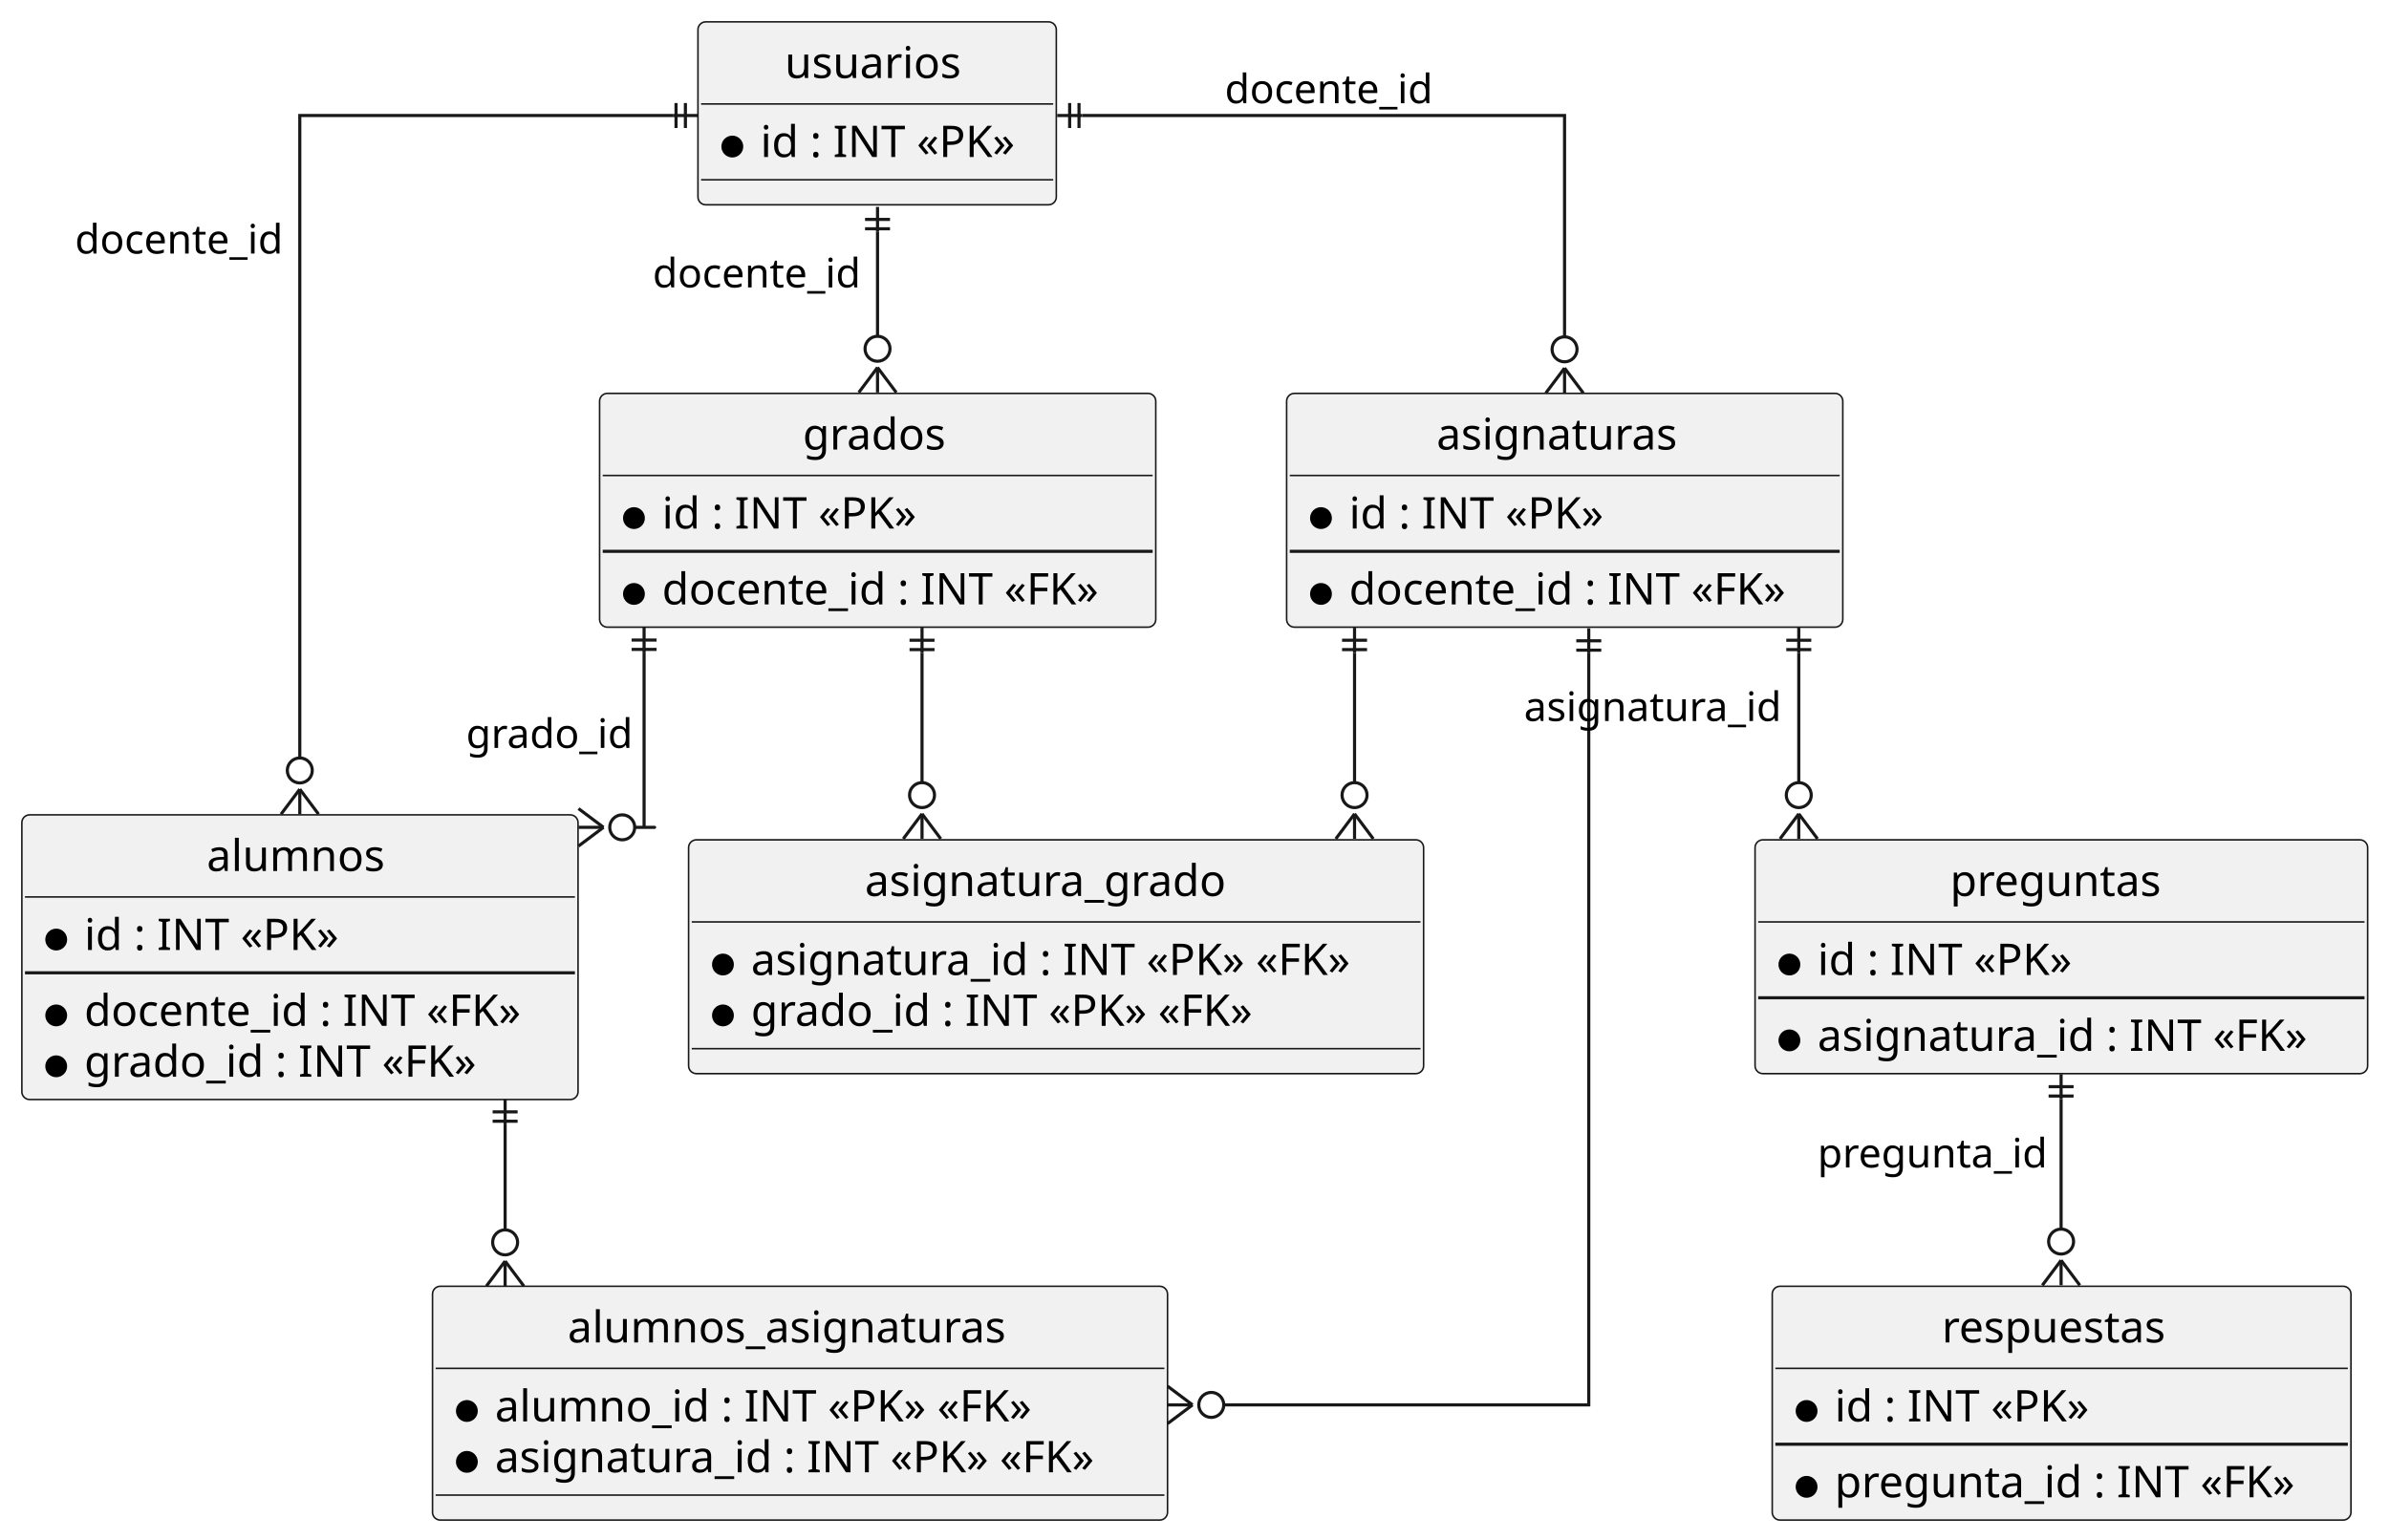
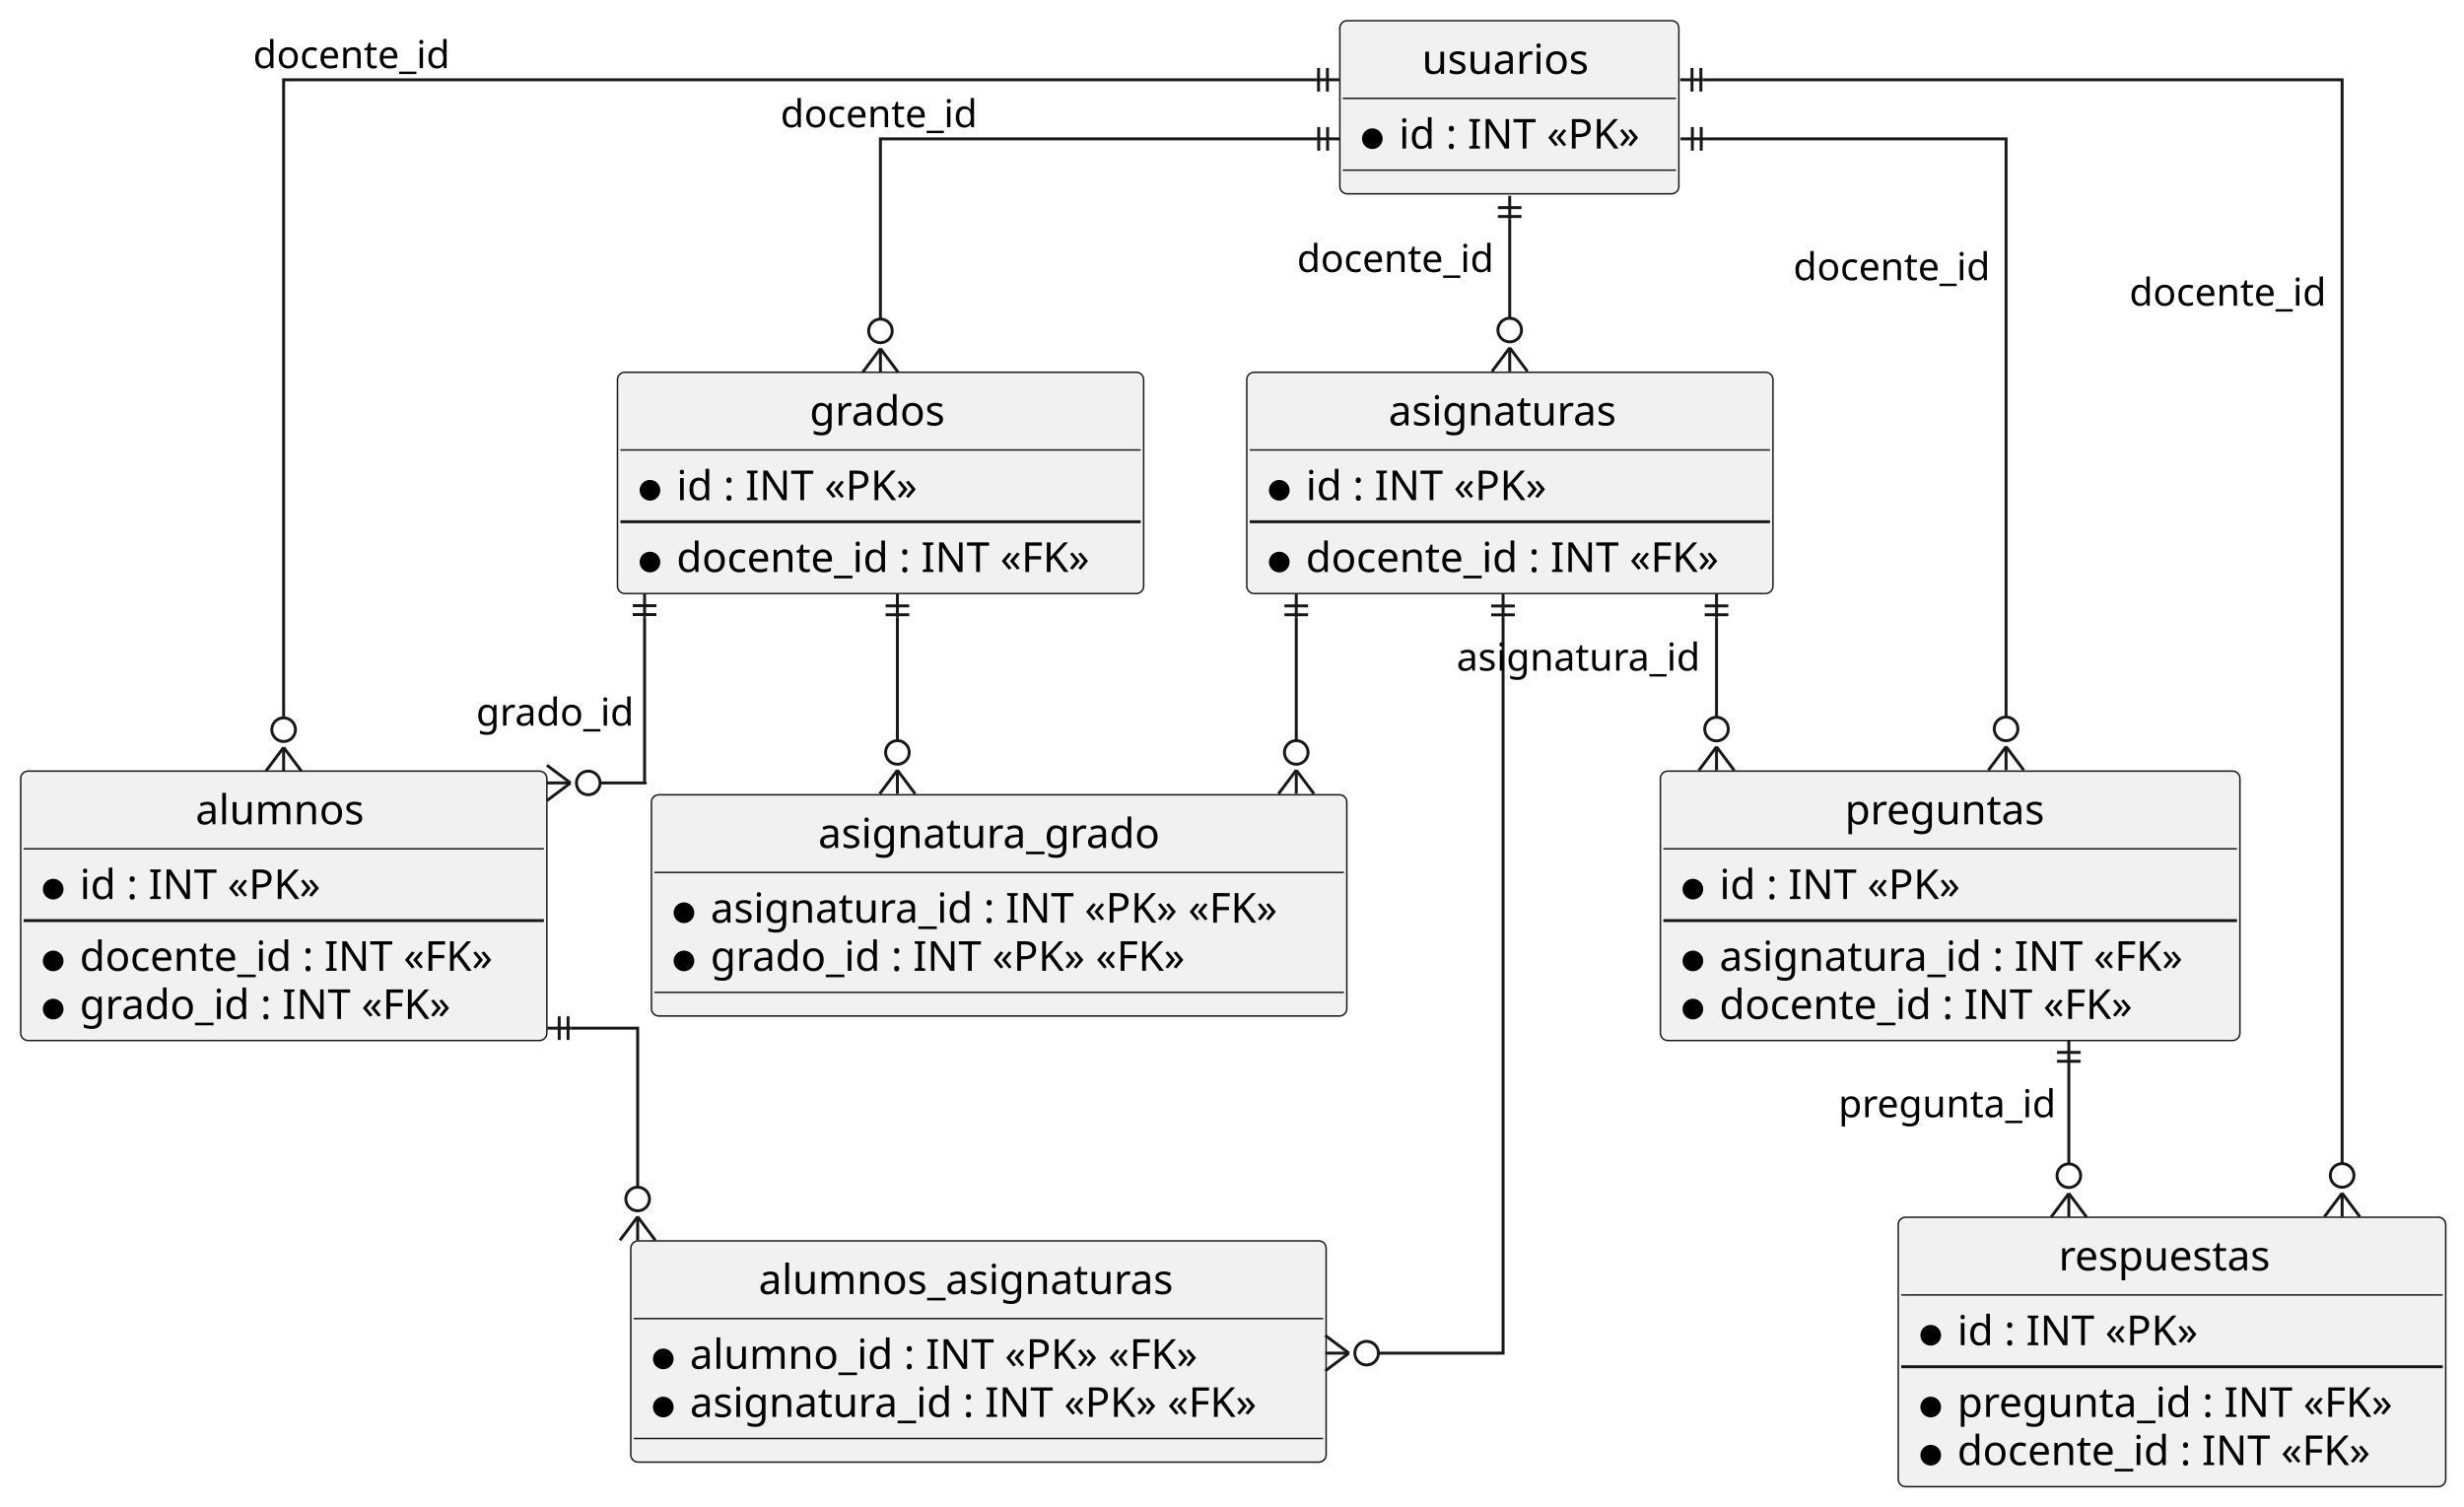
- <svg xmlns="http://www.w3.org/2000/svg" contentStyleType="text/css" data-diagram-type="CLASS" height="493px" preserveAspectRatio="none" style="width:765px;height:493px;background:#FFFFFF;" version="1.1" viewBox="0 0 765 493" width="765px" zoomAndPan="magnify">
+ <svg xmlns="http://www.w3.org/2000/svg" contentStyleType="text/css" data-diagram-type="CLASS" height="510px" preserveAspectRatio="none" style="width:834px;height:510px;background:#FFFFFF;" version="1.1" viewBox="0 0 834 510" width="834px" zoomAndPan="magnify">
  <defs />
  <g>
    <g class="entity" data-qualified-name="usuarios" data-source-line="5" id="ent0002">
-       <rect fill="#F1F1F1" height="58.594" rx="2.5" ry="2.5" style="stroke:#181818;stroke-width:0.5;" width="114.751" x="223.5" y="7" />
-       <text fill="#000000" font-family="sans-serif" font-size="14" lengthAdjust="spacing" textLength="59.124" x="251.314" y="24.995">usuarios</text>
-       <line style="stroke:#181818;stroke-width:0.5;" x1="224.5" x2="337.251" y1="33.297" y2="33.297" />
-       <g data-visibility-modifier="IE_MANDATORY">
-         <ellipse cx="234.5" cy="46.945" fill="#000000" rx="3" ry="3" style="stroke:#000000;stroke-width:1;" />
-       </g>
-       <text fill="#000000" font-family="sans-serif" font-size="14" lengthAdjust="spacing" textLength="88.751" x="243.5" y="50.292">id : INT «PK»</text>
-       <line style="stroke:#181818;stroke-width:0.5;" x1="224.5" x2="337.251" y1="57.594" y2="57.594" />
+       <rect fill="#F1F1F1" height="58.594" rx="2.5" ry="2.5" style="stroke:#181818;stroke-width:0.5;" width="114.751" x="453.5" y="7" />
+       <text fill="#000000" font-family="sans-serif" font-size="14" lengthAdjust="spacing" textLength="59.124" x="481.313" y="24.995">usuarios</text>
+       <line style="stroke:#181818;stroke-width:0.5;" x1="454.5" x2="567.251" y1="33.297" y2="33.297" />
+       <g data-visibility-modifier="IE_MANDATORY">
+         <ellipse cx="464.5" cy="46.945" fill="#000000" rx="3" ry="3" style="stroke:#000000;stroke-width:1;" />
+       </g>
+       <text fill="#000000" font-family="sans-serif" font-size="14" lengthAdjust="spacing" textLength="88.751" x="473.5" y="50.292">id : INT «PK»</text>
+       <line style="stroke:#181818;stroke-width:0.5;" x1="454.5" x2="567.251" y1="57.594" y2="57.594" />
    </g>
    <g class="entity" data-qualified-name="grados" data-source-line="9" id="ent0003">
-       <rect fill="#F1F1F1" height="74.891" rx="2.5" ry="2.5" style="stroke:#181818;stroke-width:0.5;" width="178.1" x="192" y="126" />
-       <text fill="#000000" font-family="sans-serif" font-size="14" lengthAdjust="spacing" textLength="47.968" x="257.066" y="143.995">grados</text>
-       <line style="stroke:#181818;stroke-width:0.5;" x1="193" x2="369.1" y1="152.297" y2="152.297" />
-       <g data-visibility-modifier="IE_MANDATORY">
-         <ellipse cx="203" cy="165.945" fill="#000000" rx="3" ry="3" style="stroke:#000000;stroke-width:1;" />
-       </g>
-       <text fill="#000000" font-family="sans-serif" font-size="14" lengthAdjust="spacing" textLength="88.751" x="212" y="169.292">id : INT «PK»</text>
-       <line style="stroke:#181818;stroke-width:1;" x1="193" x2="369.1" y1="176.594" y2="176.594" />
-       <g data-visibility-modifier="IE_MANDATORY">
-         <ellipse cx="203" cy="190.242" fill="#000000" rx="3" ry="3" style="stroke:#000000;stroke-width:1;" />
-       </g>
-       <text fill="#000000" font-family="sans-serif" font-size="14" lengthAdjust="spacing" textLength="152.1" x="212" y="193.589">docente_id : INT «FK»</text>
+       <rect fill="#F1F1F1" height="74.891" rx="2.5" ry="2.5" style="stroke:#181818;stroke-width:0.5;" width="178.1" x="209" y="126" />
+       <text fill="#000000" font-family="sans-serif" font-size="14" lengthAdjust="spacing" textLength="47.968" x="274.066" y="143.995">grados</text>
+       <line style="stroke:#181818;stroke-width:0.5;" x1="210" x2="386.1" y1="152.297" y2="152.297" />
+       <g data-visibility-modifier="IE_MANDATORY">
+         <ellipse cx="220" cy="165.945" fill="#000000" rx="3" ry="3" style="stroke:#000000;stroke-width:1;" />
+       </g>
+       <text fill="#000000" font-family="sans-serif" font-size="14" lengthAdjust="spacing" textLength="88.751" x="229" y="169.292">id : INT «PK»</text>
+       <line style="stroke:#181818;stroke-width:1;" x1="210" x2="386.1" y1="176.594" y2="176.594" />
+       <g data-visibility-modifier="IE_MANDATORY">
+         <ellipse cx="220" cy="190.242" fill="#000000" rx="3" ry="3" style="stroke:#000000;stroke-width:1;" />
+       </g>
+       <text fill="#000000" font-family="sans-serif" font-size="14" lengthAdjust="spacing" textLength="152.1" x="229" y="193.589">docente_id : INT «FK»</text>
    </g>
    <g class="entity" data-qualified-name="alumnos" data-source-line="15" id="ent0004">
      <rect fill="#F1F1F1" height="91.188" rx="2.5" ry="2.5" style="stroke:#181818;stroke-width:0.5;" width="178.1" x="7" y="261" />
      <text fill="#000000" font-family="sans-serif" font-size="14" lengthAdjust="spacing" textLength="59.712" x="66.194" y="278.995">alumnos</text>
      <line style="stroke:#181818;stroke-width:0.5;" x1="8" x2="184.1" y1="287.297" y2="287.297" />
      <g data-visibility-modifier="IE_MANDATORY">
        <ellipse cx="18" cy="300.945" fill="#000000" rx="3" ry="3" style="stroke:#000000;stroke-width:1;" />
      </g>
      <text fill="#000000" font-family="sans-serif" font-size="14" lengthAdjust="spacing" textLength="88.751" x="27" y="304.292">id : INT «PK»</text>
      <line style="stroke:#181818;stroke-width:1;" x1="8" x2="184.1" y1="311.594" y2="311.594" />
      <g data-visibility-modifier="IE_MANDATORY">
        <ellipse cx="18" cy="325.242" fill="#000000" rx="3" ry="3" style="stroke:#000000;stroke-width:1;" />
      </g>
      <text fill="#000000" font-family="sans-serif" font-size="14" lengthAdjust="spacing" textLength="152.1" x="27" y="328.589">docente_id : INT «FK»</text>
      <g data-visibility-modifier="IE_MANDATORY">
        <ellipse cx="18" cy="341.539" fill="#000000" rx="3" ry="3" style="stroke:#000000;stroke-width:1;" />
      </g>
      <text fill="#000000" font-family="sans-serif" font-size="14" lengthAdjust="spacing" textLength="136.035" x="27" y="344.886">grado_id : INT «FK»</text>
    </g>
    <g class="entity" data-qualified-name="asignaturas" data-source-line="22" id="ent0005">
-       <rect fill="#F1F1F1" height="74.891" rx="2.5" ry="2.5" style="stroke:#181818;stroke-width:0.5;" width="178.1" x="412" y="126" />
-       <text fill="#000000" font-family="sans-serif" font-size="14" lengthAdjust="spacing" textLength="82.093" x="460.003" y="143.995">asignaturas</text>
-       <line style="stroke:#181818;stroke-width:0.5;" x1="413" x2="589.1" y1="152.297" y2="152.297" />
-       <g data-visibility-modifier="IE_MANDATORY">
-         <ellipse cx="423" cy="165.945" fill="#000000" rx="3" ry="3" style="stroke:#000000;stroke-width:1;" />
-       </g>
-       <text fill="#000000" font-family="sans-serif" font-size="14" lengthAdjust="spacing" textLength="88.751" x="432" y="169.292">id : INT «PK»</text>
-       <line style="stroke:#181818;stroke-width:1;" x1="413" x2="589.1" y1="176.594" y2="176.594" />
-       <g data-visibility-modifier="IE_MANDATORY">
-         <ellipse cx="423" cy="190.242" fill="#000000" rx="3" ry="3" style="stroke:#000000;stroke-width:1;" />
-       </g>
-       <text fill="#000000" font-family="sans-serif" font-size="14" lengthAdjust="spacing" textLength="152.1" x="432" y="193.589">docente_id : INT «FK»</text>
+       <rect fill="#F1F1F1" height="74.891" rx="2.5" ry="2.5" style="stroke:#181818;stroke-width:0.5;" width="178.1" x="422" y="126" />
+       <text fill="#000000" font-family="sans-serif" font-size="14" lengthAdjust="spacing" textLength="82.093" x="470.003" y="143.995">asignaturas</text>
+       <line style="stroke:#181818;stroke-width:0.5;" x1="423" x2="599.1" y1="152.297" y2="152.297" />
+       <g data-visibility-modifier="IE_MANDATORY">
+         <ellipse cx="433" cy="165.945" fill="#000000" rx="3" ry="3" style="stroke:#000000;stroke-width:1;" />
+       </g>
+       <text fill="#000000" font-family="sans-serif" font-size="14" lengthAdjust="spacing" textLength="88.751" x="442" y="169.292">id : INT «PK»</text>
+       <line style="stroke:#181818;stroke-width:1;" x1="423" x2="599.1" y1="176.594" y2="176.594" />
+       <g data-visibility-modifier="IE_MANDATORY">
+         <ellipse cx="433" cy="190.242" fill="#000000" rx="3" ry="3" style="stroke:#000000;stroke-width:1;" />
+       </g>
+       <text fill="#000000" font-family="sans-serif" font-size="14" lengthAdjust="spacing" textLength="152.1" x="442" y="193.589">docente_id : INT «FK»</text>
    </g>
    <g class="entity" data-qualified-name="alumnos_asignaturas" data-source-line="29" id="ent0006">
-       <rect fill="#F1F1F1" height="74.891" rx="2.5" ry="2.5" style="stroke:#181818;stroke-width:0.5;" width="235.364" x="138.5" y="412" />
-       <text fill="#000000" font-family="sans-serif" font-size="14" lengthAdjust="spacing" textLength="148.805" x="181.78" y="429.995">alumnos_asignaturas</text>
-       <line style="stroke:#181818;stroke-width:0.5;" x1="139.5" x2="372.864" y1="438.297" y2="438.297" />
-       <g data-visibility-modifier="IE_MANDATORY">
-         <ellipse cx="149.5" cy="451.945" fill="#000000" rx="3" ry="3" style="stroke:#000000;stroke-width:1;" />
-       </g>
-       <text fill="#000000" font-family="sans-serif" font-size="14" lengthAdjust="spacing" textLength="186.983" x="158.5" y="455.292">alumno_id : INT «PK» «FK»</text>
-       <g data-visibility-modifier="IE_MANDATORY">
-         <ellipse cx="149.5" cy="468.242" fill="#000000" rx="3" ry="3" style="stroke:#000000;stroke-width:1;" />
-       </g>
-       <text fill="#000000" font-family="sans-serif" font-size="14" lengthAdjust="spacing" textLength="209.364" x="158.5" y="471.589">asignatura_id : INT «PK» «FK»</text>
-       <line style="stroke:#181818;stroke-width:0.5;" x1="139.5" x2="372.864" y1="478.891" y2="478.891" />
+       <rect fill="#F1F1F1" height="74.891" rx="2.5" ry="2.5" style="stroke:#181818;stroke-width:0.5;" width="235.364" x="213.5" y="420" />
+       <text fill="#000000" font-family="sans-serif" font-size="14" lengthAdjust="spacing" textLength="148.805" x="256.78" y="437.995">alumnos_asignaturas</text>
+       <line style="stroke:#181818;stroke-width:0.5;" x1="214.5" x2="447.864" y1="446.297" y2="446.297" />
+       <g data-visibility-modifier="IE_MANDATORY">
+         <ellipse cx="224.5" cy="459.945" fill="#000000" rx="3" ry="3" style="stroke:#000000;stroke-width:1;" />
+       </g>
+       <text fill="#000000" font-family="sans-serif" font-size="14" lengthAdjust="spacing" textLength="186.983" x="233.5" y="463.292">alumno_id : INT «PK» «FK»</text>
+       <g data-visibility-modifier="IE_MANDATORY">
+         <ellipse cx="224.5" cy="476.242" fill="#000000" rx="3" ry="3" style="stroke:#000000;stroke-width:1;" />
+       </g>
+       <text fill="#000000" font-family="sans-serif" font-size="14" lengthAdjust="spacing" textLength="209.364" x="233.5" y="479.589">asignatura_id : INT «PK» «FK»</text>
+       <line style="stroke:#181818;stroke-width:0.5;" x1="214.5" x2="447.864" y1="486.891" y2="486.891" />
    </g>
    <g class="entity" data-qualified-name="asignatura_grado" data-source-line="35" id="ent0007">
      <rect fill="#F1F1F1" height="74.891" rx="2.5" ry="2.5" style="stroke:#181818;stroke-width:0.5;" width="235.364" x="220.5" y="269" />
      <text fill="#000000" font-family="sans-serif" font-size="14" lengthAdjust="spacing" textLength="122.473" x="276.946" y="286.995">asignatura_grado</text>
      <line style="stroke:#181818;stroke-width:0.5;" x1="221.5" x2="454.864" y1="295.297" y2="295.297" />
      <g data-visibility-modifier="IE_MANDATORY">
        <ellipse cx="231.5" cy="308.945" fill="#000000" rx="3" ry="3" style="stroke:#000000;stroke-width:1;" />
      </g>
      <text fill="#000000" font-family="sans-serif" font-size="14" lengthAdjust="spacing" textLength="209.364" x="240.5" y="312.292">asignatura_id : INT «PK» «FK»</text>
      <g data-visibility-modifier="IE_MANDATORY">
        <ellipse cx="231.5" cy="325.242" fill="#000000" rx="3" ry="3" style="stroke:#000000;stroke-width:1;" />
      </g>
      <text fill="#000000" font-family="sans-serif" font-size="14" lengthAdjust="spacing" textLength="175.239" x="240.5" y="328.589">grado_id : INT «PK» «FK»</text>
      <line style="stroke:#181818;stroke-width:0.5;" x1="221.5" x2="454.864" y1="335.891" y2="335.891" />
    </g>
    <g class="entity" data-qualified-name="preguntas" data-source-line="40" id="ent0008">
-       <rect fill="#F1F1F1" height="74.891" rx="2.5" ry="2.5" style="stroke:#181818;stroke-width:0.5;" width="196.16" x="562" y="269" />
-       <text fill="#000000" font-family="sans-serif" font-size="14" lengthAdjust="spacing" textLength="71.251" x="624.455" y="286.995">preguntas</text>
-       <line style="stroke:#181818;stroke-width:0.5;" x1="563" x2="757.16" y1="295.297" y2="295.297" />
-       <g data-visibility-modifier="IE_MANDATORY">
-         <ellipse cx="573" cy="308.945" fill="#000000" rx="3" ry="3" style="stroke:#000000;stroke-width:1;" />
-       </g>
-       <text fill="#000000" font-family="sans-serif" font-size="14" lengthAdjust="spacing" textLength="88.751" x="582" y="312.292">id : INT «PK»</text>
-       <line style="stroke:#181818;stroke-width:1;" x1="563" x2="757.16" y1="319.594" y2="319.594" />
-       <g data-visibility-modifier="IE_MANDATORY">
-         <ellipse cx="573" cy="333.242" fill="#000000" rx="3" ry="3" style="stroke:#000000;stroke-width:1;" />
-       </g>
-       <text fill="#000000" font-family="sans-serif" font-size="14" lengthAdjust="spacing" textLength="170.16" x="582" y="336.589">asignatura_id : INT «FK»</text>
-     </g>
-     <g class="entity" data-qualified-name="respuestas" data-source-line="46" id="ent0009">
-       <rect fill="#F1F1F1" height="74.891" rx="2.5" ry="2.5" style="stroke:#181818;stroke-width:0.5;" width="185.318" x="567.5" y="412" />
-       <text fill="#000000" font-family="sans-serif" font-size="14" lengthAdjust="spacing" textLength="76.692" x="621.813" y="429.995">respuestas</text>
-       <line style="stroke:#181818;stroke-width:0.5;" x1="568.5" x2="751.818" y1="438.297" y2="438.297" />
-       <g data-visibility-modifier="IE_MANDATORY">
-         <ellipse cx="578.5" cy="451.945" fill="#000000" rx="3" ry="3" style="stroke:#000000;stroke-width:1;" />
-       </g>
-       <text fill="#000000" font-family="sans-serif" font-size="14" lengthAdjust="spacing" textLength="88.751" x="587.5" y="455.292">id : INT «PK»</text>
-       <line style="stroke:#181818;stroke-width:1;" x1="568.5" x2="751.818" y1="462.594" y2="462.594" />
-       <g data-visibility-modifier="IE_MANDATORY">
-         <ellipse cx="578.5" cy="476.242" fill="#000000" rx="3" ry="3" style="stroke:#000000;stroke-width:1;" />
-       </g>
-       <text fill="#000000" font-family="sans-serif" font-size="14" lengthAdjust="spacing" textLength="159.318" x="587.5" y="479.589">pregunta_id : INT «FK»</text>
-     </g>
-     <g class="link" data-entity-1="ent0002" data-entity-2="ent0003" data-link-type="crowfoot" data-source-line="53" id="lnk10">
-       <path codeLine="53" d="M281,74.28 C281,92.02 281,88.71 281,107.71" fill="none" id="usuarios-grados" style="stroke:#181818;stroke-width:1;" />
-       <line style="stroke:#181818;stroke-width:1;" x1="277" x2="285" y1="70.28" y2="70.28" />
-       <line style="stroke:#181818;stroke-width:1;" x1="277" x2="285" y1="73.28" y2="73.28" />
-       <line style="stroke:#181818;stroke-width:1;" x1="281" x2="281" y1="74.28" y2="66.28" />
-       <line style="stroke:#181818;stroke-width:1;" x1="281" x2="287" y1="117.71" y2="125.71" />
-       <line style="stroke:#181818;stroke-width:1;" x1="281" x2="275" y1="117.71" y2="125.71" />
-       <line style="stroke:#181818;stroke-width:1;" x1="281" x2="281" y1="117.71" y2="125.71" />
-       <ellipse cx="281" cy="111.71" fill="none" rx="4" ry="4" style="stroke:#181818;stroke-width:1;" />
-       <text fill="#000000" font-family="sans-serif" font-size="13" lengthAdjust="spacing" textLength="71.049" x="209" y="92.057">docente_id</text>
-     </g>
-     <g class="link" data-entity-1="ent0002" data-entity-2="ent0004" data-link-type="crowfoot" data-source-line="54" id="lnk11">
-       <path codeLine="54" d="M215.48,37 C161.17,37 96,37 96,37 C96,37 96,165.89 96,242.78" fill="none" id="usuarios-alumnos" style="stroke:#181818;stroke-width:1;" />
-       <line style="stroke:#181818;stroke-width:1;" x1="219.48" x2="219.48" y1="33" y2="41" />
-       <line style="stroke:#181818;stroke-width:1;" x1="216.48" x2="216.48" y1="33" y2="41" />
-       <line style="stroke:#181818;stroke-width:1;" x1="215.48" x2="223.48" y1="37" y2="37" />
-       <line style="stroke:#181818;stroke-width:1;" x1="96" x2="102" y1="252.78" y2="260.78" />
-       <line style="stroke:#181818;stroke-width:1;" x1="96" x2="90" y1="252.78" y2="260.78" />
-       <line style="stroke:#181818;stroke-width:1;" x1="96" x2="96" y1="252.78" y2="260.78" />
-       <ellipse cx="96" cy="246.78" fill="none" rx="4" ry="4" style="stroke:#181818;stroke-width:1;" />
-       <text fill="#000000" font-family="sans-serif" font-size="13" lengthAdjust="spacing" textLength="71.049" x="24" y="81.217">docente_id</text>
-     </g>
-     <g class="link" data-entity-1="ent0003" data-entity-2="ent0004" data-link-type="crowfoot" data-source-line="55" id="lnk12">
-       <path codeLine="55" d="M206.25,209.01 C206.25,237.92 206.25,265 206.25,265 C206.25,265 215.65,265 203.25,265" fill="none" id="grados-alumnos" style="stroke:#181818;stroke-width:1;" />
-       <line style="stroke:#181818;stroke-width:1;" x1="202.25" x2="210.25" y1="205.01" y2="205.01" />
-       <line style="stroke:#181818;stroke-width:1;" x1="202.25" x2="210.25" y1="208.01" y2="208.01" />
-       <line style="stroke:#181818;stroke-width:1;" x1="206.25" x2="206.25" y1="209.01" y2="201.01" />
-       <line style="stroke:#181818;stroke-width:1;" x1="193.25" x2="185.25" y1="265" y2="271" />
-       <line style="stroke:#181818;stroke-width:1;" x1="193.25" x2="185.25" y1="265" y2="259" />
-       <line style="stroke:#181818;stroke-width:1;" x1="193.25" x2="185.25" y1="265" y2="265" />
-       <ellipse cx="199.25" cy="265" fill="none" rx="4" ry="4" style="stroke:#181818;stroke-width:1;" />
-       <text fill="#000000" font-family="sans-serif" font-size="13" lengthAdjust="spacing" textLength="56.132" x="149.25" y="239.567">grado_id</text>
-     </g>
-     <g class="link" data-entity-1="ent0002" data-entity-2="ent0005" data-link-type="crowfoot" data-source-line="57" id="lnk13">
-       <path codeLine="57" d="M346.52,37 C411.7,37 501,37 501,37 C501,37 501,70.6 501,107.89" fill="none" id="usuarios-asignaturas" style="stroke:#181818;stroke-width:1;" />
-       <line style="stroke:#181818;stroke-width:1;" x1="342.52" x2="342.52" y1="41" y2="33" />
-       <line style="stroke:#181818;stroke-width:1;" x1="345.52" x2="345.52" y1="41" y2="33" />
-       <line style="stroke:#181818;stroke-width:1;" x1="346.52" x2="338.52" y1="37" y2="37" />
-       <line style="stroke:#181818;stroke-width:1;" x1="501" x2="507" y1="117.89" y2="125.89" />
-       <line style="stroke:#181818;stroke-width:1;" x1="501" x2="495" y1="117.89" y2="125.89" />
-       <line style="stroke:#181818;stroke-width:1;" x1="501" x2="501" y1="117.89" y2="125.89" />
-       <ellipse cx="501" cy="111.89" fill="none" rx="4" ry="4" style="stroke:#181818;stroke-width:1;" />
-       <text fill="#000000" font-family="sans-serif" font-size="13" lengthAdjust="spacing" textLength="71.049" x="392.2" y="33.067">docente_id</text>
-     </g>
-     <g class="link" data-entity-1="ent0004" data-entity-2="ent0006" data-link-type="crowfoot" data-source-line="60" id="lnk14">
-       <path codeLine="60" d="M161.75,360.14 C161.75,379.43 161.75,375.62 161.75,393.94" fill="none" id="alumnos-alumnos_asignaturas" style="stroke:#181818;stroke-width:1;" />
-       <line style="stroke:#181818;stroke-width:1;" x1="157.75" x2="165.75" y1="356.14" y2="356.14" />
-       <line style="stroke:#181818;stroke-width:1;" x1="157.75" x2="165.75" y1="359.14" y2="359.14" />
-       <line style="stroke:#181818;stroke-width:1;" x1="161.75" x2="161.75" y1="360.14" y2="352.14" />
-       <line style="stroke:#181818;stroke-width:1;" x1="161.75" x2="167.75" y1="403.94" y2="411.94" />
-       <line style="stroke:#181818;stroke-width:1;" x1="161.75" x2="155.75" y1="403.94" y2="411.94" />
-       <line style="stroke:#181818;stroke-width:1;" x1="161.75" x2="161.75" y1="403.94" y2="411.94" />
-       <ellipse cx="161.75" cy="397.94" fill="none" rx="4" ry="4" style="stroke:#181818;stroke-width:1;" />
-       <text fill="#000000" font-family="sans-serif" font-size="13" lengthAdjust="spacing" textLength="4.132" x="156.75" y="378.107"> </text>
-     </g>
-     <g class="link" data-entity-1="ent0005" data-entity-2="ent0006" data-link-type="crowfoot" data-source-line="61" id="lnk15">
-       <path codeLine="61" d="M508.75,209.25 C508.75,287.05 508.75,450 508.75,450 C508.75,450 457.76,450 391.87,450" fill="none" id="asignaturas-alumnos_asignaturas" style="stroke:#181818;stroke-width:1;" />
-       <line style="stroke:#181818;stroke-width:1;" x1="504.75" x2="512.75" y1="205.25" y2="205.25" />
-       <line style="stroke:#181818;stroke-width:1;" x1="504.75" x2="512.75" y1="208.25" y2="208.25" />
-       <line style="stroke:#181818;stroke-width:1;" x1="508.75" x2="508.75" y1="209.25" y2="201.25" />
-       <line style="stroke:#181818;stroke-width:1;" x1="381.87" x2="373.87" y1="450" y2="456" />
-       <line style="stroke:#181818;stroke-width:1;" x1="381.87" x2="373.87" y1="450" y2="444" />
-       <line style="stroke:#181818;stroke-width:1;" x1="381.87" x2="373.87" y1="450" y2="450" />
-       <ellipse cx="387.87" cy="450" fill="none" rx="4" ry="4" style="stroke:#181818;stroke-width:1;" />
-       <text fill="#000000" font-family="sans-serif" font-size="13" lengthAdjust="spacing" textLength="4.132" x="503.75" y="389.137"> </text>
-     </g>
-     <g class="link" data-entity-1="ent0005" data-entity-2="ent0007" data-link-type="crowfoot" data-source-line="64" id="lnk16">
-       <path codeLine="64" d="M433.75,209.07 C433.75,229.92 433.75,229.79 433.75,250.68" fill="none" id="asignaturas-asignatura_grado" style="stroke:#181818;stroke-width:1;" />
-       <line style="stroke:#181818;stroke-width:1;" x1="429.75" x2="437.75" y1="205.07" y2="205.07" />
-       <line style="stroke:#181818;stroke-width:1;" x1="429.75" x2="437.75" y1="208.07" y2="208.07" />
-       <line style="stroke:#181818;stroke-width:1;" x1="433.75" x2="433.75" y1="209.07" y2="201.07" />
-       <line style="stroke:#181818;stroke-width:1;" x1="433.75" x2="439.75" y1="260.68" y2="268.68" />
-       <line style="stroke:#181818;stroke-width:1;" x1="433.75" x2="427.75" y1="260.68" y2="268.68" />
-       <line style="stroke:#181818;stroke-width:1;" x1="433.75" x2="433.75" y1="260.68" y2="268.68" />
-       <ellipse cx="433.75" cy="254.68" fill="none" rx="4" ry="4" style="stroke:#181818;stroke-width:1;" />
-       <text fill="#000000" font-family="sans-serif" font-size="13" lengthAdjust="spacing" textLength="4.132" x="428.75" y="230.947"> </text>
-     </g>
-     <g class="link" data-entity-1="ent0003" data-entity-2="ent0007" data-link-type="crowfoot" data-source-line="65" id="lnk17">
-       <path codeLine="65" d="M295.25,209.07 C295.25,229.92 295.25,229.79 295.25,250.68" fill="none" id="grados-asignatura_grado" style="stroke:#181818;stroke-width:1;" />
-       <line style="stroke:#181818;stroke-width:1;" x1="291.25" x2="299.25" y1="205.07" y2="205.07" />
-       <line style="stroke:#181818;stroke-width:1;" x1="291.25" x2="299.25" y1="208.07" y2="208.07" />
-       <line style="stroke:#181818;stroke-width:1;" x1="295.25" x2="295.25" y1="209.07" y2="201.07" />
-       <line style="stroke:#181818;stroke-width:1;" x1="295.25" x2="301.25" y1="260.68" y2="268.68" />
-       <line style="stroke:#181818;stroke-width:1;" x1="295.25" x2="289.25" y1="260.68" y2="268.68" />
-       <line style="stroke:#181818;stroke-width:1;" x1="295.25" x2="295.25" y1="260.68" y2="268.68" />
-       <ellipse cx="295.25" cy="254.68" fill="none" rx="4" ry="4" style="stroke:#181818;stroke-width:1;" />
-       <text fill="#000000" font-family="sans-serif" font-size="13" lengthAdjust="spacing" textLength="4.132" x="290.25" y="230.947"> </text>
-     </g>
-     <g class="link" data-entity-1="ent0005" data-entity-2="ent0008" data-link-type="crowfoot" data-source-line="67" id="lnk18">
-       <path codeLine="67" d="M576,209.07 C576,229.92 576,229.79 576,250.68" fill="none" id="asignaturas-preguntas" style="stroke:#181818;stroke-width:1;" />
-       <line style="stroke:#181818;stroke-width:1;" x1="572" x2="580" y1="205.07" y2="205.07" />
-       <line style="stroke:#181818;stroke-width:1;" x1="572" x2="580" y1="208.07" y2="208.07" />
-       <line style="stroke:#181818;stroke-width:1;" x1="576" x2="576" y1="209.07" y2="201.07" />
-       <line style="stroke:#181818;stroke-width:1;" x1="576" x2="582" y1="260.68" y2="268.68" />
-       <line style="stroke:#181818;stroke-width:1;" x1="576" x2="570" y1="260.68" y2="268.68" />
-       <line style="stroke:#181818;stroke-width:1;" x1="576" x2="576" y1="260.68" y2="268.68" />
-       <ellipse cx="576" cy="254.68" fill="none" rx="4" ry="4" style="stroke:#181818;stroke-width:1;" />
-       <text fill="#000000" font-family="sans-serif" font-size="13" lengthAdjust="spacing" textLength="87.82" x="488" y="230.947">asignatura_id</text>
-     </g>
-     <g class="link" data-entity-1="ent0008" data-entity-2="ent0009" data-link-type="crowfoot" data-source-line="68" id="lnk19">
-       <path codeLine="68" d="M660,352.07 C660,372.92 660,372.79 660,393.68" fill="none" id="preguntas-respuestas" style="stroke:#181818;stroke-width:1;" />
-       <line style="stroke:#181818;stroke-width:1;" x1="656" x2="664" y1="348.07" y2="348.07" />
-       <line style="stroke:#181818;stroke-width:1;" x1="656" x2="664" y1="351.07" y2="351.07" />
-       <line style="stroke:#181818;stroke-width:1;" x1="660" x2="660" y1="352.07" y2="344.07" />
-       <line style="stroke:#181818;stroke-width:1;" x1="660" x2="666" y1="403.68" y2="411.68" />
-       <line style="stroke:#181818;stroke-width:1;" x1="660" x2="654" y1="403.68" y2="411.68" />
-       <line style="stroke:#181818;stroke-width:1;" x1="660" x2="660" y1="403.68" y2="411.68" />
-       <ellipse cx="660" cy="397.68" fill="none" rx="4" ry="4" style="stroke:#181818;stroke-width:1;" />
-       <text fill="#000000" font-family="sans-serif" font-size="13" lengthAdjust="spacing" textLength="77.752" x="582" y="373.947">pregunta_id</text>
+       <rect fill="#F1F1F1" height="91.188" rx="2.5" ry="2.5" style="stroke:#181818;stroke-width:0.5;" width="196.16" x="562" y="261" />
+       <text fill="#000000" font-family="sans-serif" font-size="14" lengthAdjust="spacing" textLength="71.251" x="624.455" y="278.995">preguntas</text>
+       <line style="stroke:#181818;stroke-width:0.5;" x1="563" x2="757.16" y1="287.297" y2="287.297" />
+       <g data-visibility-modifier="IE_MANDATORY">
+         <ellipse cx="573" cy="300.945" fill="#000000" rx="3" ry="3" style="stroke:#000000;stroke-width:1;" />
+       </g>
+       <text fill="#000000" font-family="sans-serif" font-size="14" lengthAdjust="spacing" textLength="88.751" x="582" y="304.292">id : INT «PK»</text>
+       <line style="stroke:#181818;stroke-width:1;" x1="563" x2="757.16" y1="311.594" y2="311.594" />
+       <g data-visibility-modifier="IE_MANDATORY">
+         <ellipse cx="573" cy="325.242" fill="#000000" rx="3" ry="3" style="stroke:#000000;stroke-width:1;" />
+       </g>
+       <text fill="#000000" font-family="sans-serif" font-size="14" lengthAdjust="spacing" textLength="170.16" x="582" y="328.589">asignatura_id : INT «FK»</text>
+       <g data-visibility-modifier="IE_MANDATORY">
+         <ellipse cx="573" cy="341.539" fill="#000000" rx="3" ry="3" style="stroke:#000000;stroke-width:1;" />
+       </g>
+       <text fill="#000000" font-family="sans-serif" font-size="14" lengthAdjust="spacing" textLength="152.1" x="582" y="344.886">docente_id : INT «FK»</text>
+     </g>
+     <g class="entity" data-qualified-name="respuestas" data-source-line="47" id="ent0009">
+       <rect fill="#F1F1F1" height="91.188" rx="2.5" ry="2.5" style="stroke:#181818;stroke-width:0.5;" width="185.318" x="642.5" y="412" />
+       <text fill="#000000" font-family="sans-serif" font-size="14" lengthAdjust="spacing" textLength="76.692" x="696.813" y="429.995">respuestas</text>
+       <line style="stroke:#181818;stroke-width:0.5;" x1="643.5" x2="826.818" y1="438.297" y2="438.297" />
+       <g data-visibility-modifier="IE_MANDATORY">
+         <ellipse cx="653.5" cy="451.945" fill="#000000" rx="3" ry="3" style="stroke:#000000;stroke-width:1;" />
+       </g>
+       <text fill="#000000" font-family="sans-serif" font-size="14" lengthAdjust="spacing" textLength="88.751" x="662.5" y="455.292">id : INT «PK»</text>
+       <line style="stroke:#181818;stroke-width:1;" x1="643.5" x2="826.818" y1="462.594" y2="462.594" />
+       <g data-visibility-modifier="IE_MANDATORY">
+         <ellipse cx="653.5" cy="476.242" fill="#000000" rx="3" ry="3" style="stroke:#000000;stroke-width:1;" />
+       </g>
+       <text fill="#000000" font-family="sans-serif" font-size="14" lengthAdjust="spacing" textLength="159.318" x="662.5" y="479.589">pregunta_id : INT «FK»</text>
+       <g data-visibility-modifier="IE_MANDATORY">
+         <ellipse cx="653.5" cy="492.539" fill="#000000" rx="3" ry="3" style="stroke:#000000;stroke-width:1;" />
+       </g>
+       <text fill="#000000" font-family="sans-serif" font-size="14" lengthAdjust="spacing" textLength="152.1" x="662.5" y="495.886">docente_id : INT «FK»</text>
+     </g>
+     <g class="link" data-entity-1="ent0002" data-entity-2="ent0003" data-link-type="crowfoot" data-source-line="55" id="lnk10">
+       <path codeLine="55" d="M445.36,47 C382.28,47 298,47 298,47 C298,47 298,73.94 298,108" fill="none" id="usuarios-grados" style="stroke:#181818;stroke-width:1;" />
+       <line style="stroke:#181818;stroke-width:1;" x1="449.36" x2="449.36" y1="43" y2="51" />
+       <line style="stroke:#181818;stroke-width:1;" x1="446.36" x2="446.36" y1="43" y2="51" />
+       <line style="stroke:#181818;stroke-width:1;" x1="445.36" x2="453.36" y1="47" y2="47" />
+       <line style="stroke:#181818;stroke-width:1;" x1="298" x2="304" y1="118" y2="126" />
+       <line style="stroke:#181818;stroke-width:1;" x1="298" x2="292" y1="118" y2="126" />
+       <line style="stroke:#181818;stroke-width:1;" x1="298" x2="298" y1="118" y2="126" />
+       <ellipse cx="298" cy="112" fill="none" rx="4" ry="4" style="stroke:#181818;stroke-width:1;" />
+       <text fill="#000000" font-family="sans-serif" font-size="13" lengthAdjust="spacing" textLength="71.049" x="264.18" y="43.067">docente_id</text>
+     </g>
+     <g class="link" data-entity-1="ent0002" data-entity-2="ent0004" data-link-type="crowfoot" data-source-line="56" id="lnk11">
+       <path codeLine="56" d="M445.3,27 C331.27,27 96,27 96,27 C96,27 96,163.77 96,242.97" fill="none" id="usuarios-alumnos" style="stroke:#181818;stroke-width:1;" />
+       <line style="stroke:#181818;stroke-width:1;" x1="449.3" x2="449.3" y1="23" y2="31" />
+       <line style="stroke:#181818;stroke-width:1;" x1="446.3" x2="446.3" y1="23" y2="31" />
+       <line style="stroke:#181818;stroke-width:1;" x1="445.3" x2="453.3" y1="27" y2="27" />
+       <line style="stroke:#181818;stroke-width:1;" x1="96" x2="102" y1="252.97" y2="260.97" />
+       <line style="stroke:#181818;stroke-width:1;" x1="96" x2="90" y1="252.97" y2="260.97" />
+       <line style="stroke:#181818;stroke-width:1;" x1="96" x2="96" y1="252.97" y2="260.97" />
+       <ellipse cx="96" cy="246.97" fill="none" rx="4" ry="4" style="stroke:#181818;stroke-width:1;" />
+       <text fill="#000000" font-family="sans-serif" font-size="13" lengthAdjust="spacing" textLength="71.049" x="85.66" y="23.067">docente_id</text>
+     </g>
+     <g class="link" data-entity-1="ent0003" data-entity-2="ent0004" data-link-type="crowfoot" data-source-line="57" id="lnk12">
+       <path codeLine="57" d="M218.17,209.01 C218.17,237.92 218.17,265 218.17,265 C218.17,265 221.89,265 203.11,265" fill="none" id="grados-alumnos" style="stroke:#181818;stroke-width:1;" />
+       <line style="stroke:#181818;stroke-width:1;" x1="214.17" x2="222.17" y1="205.01" y2="205.01" />
+       <line style="stroke:#181818;stroke-width:1;" x1="214.17" x2="222.17" y1="208.01" y2="208.01" />
+       <line style="stroke:#181818;stroke-width:1;" x1="218.17" x2="218.17" y1="209.01" y2="201.01" />
+       <line style="stroke:#181818;stroke-width:1;" x1="193.11" x2="185.11" y1="265" y2="271" />
+       <line style="stroke:#181818;stroke-width:1;" x1="193.11" x2="185.11" y1="265" y2="259" />
+       <line style="stroke:#181818;stroke-width:1;" x1="193.11" x2="185.11" y1="265" y2="265" />
+       <ellipse cx="199.11" cy="265" fill="none" rx="4" ry="4" style="stroke:#181818;stroke-width:1;" />
+       <text fill="#000000" font-family="sans-serif" font-size="13" lengthAdjust="spacing" textLength="56.132" x="161.17" y="245.597">grado_id</text>
+     </g>
+     <g class="link" data-entity-1="ent0002" data-entity-2="ent0005" data-link-type="crowfoot" data-source-line="59" id="lnk13">
+       <path codeLine="59" d="M511,74.28 C511,92.02 511,88.71 511,107.71" fill="none" id="usuarios-asignaturas" style="stroke:#181818;stroke-width:1;" />
+       <line style="stroke:#181818;stroke-width:1;" x1="507" x2="515" y1="70.28" y2="70.28" />
+       <line style="stroke:#181818;stroke-width:1;" x1="507" x2="515" y1="73.28" y2="73.28" />
+       <line style="stroke:#181818;stroke-width:1;" x1="511" x2="511" y1="74.28" y2="66.28" />
+       <line style="stroke:#181818;stroke-width:1;" x1="511" x2="517" y1="117.71" y2="125.71" />
+       <line style="stroke:#181818;stroke-width:1;" x1="511" x2="505" y1="117.71" y2="125.71" />
+       <line style="stroke:#181818;stroke-width:1;" x1="511" x2="511" y1="117.71" y2="125.71" />
+       <ellipse cx="511" cy="111.71" fill="none" rx="4" ry="4" style="stroke:#181818;stroke-width:1;" />
+       <text fill="#000000" font-family="sans-serif" font-size="13" lengthAdjust="spacing" textLength="71.049" x="439" y="92.057">docente_id</text>
+     </g>
+     <g class="link" data-entity-1="ent0004" data-entity-2="ent0006" data-link-type="crowfoot" data-source-line="62" id="lnk14">
+       <path codeLine="62" d="M193.28,348 C210.78,348 215.83,348 215.83,348 C215.83,348 215.83,370.14 215.83,401.82" fill="none" id="alumnos-alumnos_asignaturas" style="stroke:#181818;stroke-width:1;" />
+       <line style="stroke:#181818;stroke-width:1;" x1="189.28" x2="189.28" y1="352" y2="344" />
+       <line style="stroke:#181818;stroke-width:1;" x1="192.28" x2="192.28" y1="352" y2="344" />
+       <line style="stroke:#181818;stroke-width:1;" x1="193.28" x2="185.28" y1="348" y2="348" />
+       <line style="stroke:#181818;stroke-width:1;" x1="215.83" x2="221.83" y1="411.82" y2="419.82" />
+       <line style="stroke:#181818;stroke-width:1;" x1="215.83" x2="209.83" y1="411.82" y2="419.82" />
+       <line style="stroke:#181818;stroke-width:1;" x1="215.83" x2="215.83" y1="411.82" y2="419.82" />
+       <ellipse cx="215.83" cy="405.82" fill="none" rx="4" ry="4" style="stroke:#181818;stroke-width:1;" />
+       <text fill="#000000" font-family="sans-serif" font-size="13" lengthAdjust="spacing" textLength="4.132" x="210.83" y="364.697"> </text>
+     </g>
+     <g class="link" data-entity-1="ent0005" data-entity-2="ent0006" data-link-type="crowfoot" data-source-line="63" id="lnk15">
+       <path codeLine="63" d="M508.75,209.1 C508.75,288.49 508.75,458 508.75,458 C508.75,458 499.63,458 466.57,458" fill="none" id="asignaturas-alumnos_asignaturas" style="stroke:#181818;stroke-width:1;" />
+       <line style="stroke:#181818;stroke-width:1;" x1="504.75" x2="512.75" y1="205.1" y2="205.1" />
+       <line style="stroke:#181818;stroke-width:1;" x1="504.75" x2="512.75" y1="208.1" y2="208.1" />
+       <line style="stroke:#181818;stroke-width:1;" x1="508.75" x2="508.75" y1="209.1" y2="201.1" />
+       <line style="stroke:#181818;stroke-width:1;" x1="456.57" x2="448.57" y1="458" y2="464" />
+       <line style="stroke:#181818;stroke-width:1;" x1="456.57" x2="448.57" y1="458" y2="452" />
+       <line style="stroke:#181818;stroke-width:1;" x1="456.57" x2="448.57" y1="458" y2="458" />
+       <ellipse cx="462.57" cy="458" fill="none" rx="4" ry="4" style="stroke:#181818;stroke-width:1;" />
+       <text fill="#000000" font-family="sans-serif" font-size="13" lengthAdjust="spacing" textLength="4.132" x="503.75" y="355.707"> </text>
+     </g>
+     <g class="link" data-entity-1="ent0005" data-entity-2="ent0007" data-link-type="crowfoot" data-source-line="66" id="lnk16">
+       <path codeLine="66" d="M438.75,209.07 C438.75,229.92 438.75,229.79 438.75,250.68" fill="none" id="asignaturas-asignatura_grado" style="stroke:#181818;stroke-width:1;" />
+       <line style="stroke:#181818;stroke-width:1;" x1="434.75" x2="442.75" y1="205.07" y2="205.07" />
+       <line style="stroke:#181818;stroke-width:1;" x1="434.75" x2="442.75" y1="208.07" y2="208.07" />
+       <line style="stroke:#181818;stroke-width:1;" x1="438.75" x2="438.75" y1="209.07" y2="201.07" />
+       <line style="stroke:#181818;stroke-width:1;" x1="438.75" x2="444.75" y1="260.68" y2="268.68" />
+       <line style="stroke:#181818;stroke-width:1;" x1="438.75" x2="432.75" y1="260.68" y2="268.68" />
+       <line style="stroke:#181818;stroke-width:1;" x1="438.75" x2="438.75" y1="260.68" y2="268.68" />
+       <ellipse cx="438.75" cy="254.68" fill="none" rx="4" ry="4" style="stroke:#181818;stroke-width:1;" />
+       <text fill="#000000" font-family="sans-serif" font-size="13" lengthAdjust="spacing" textLength="4.132" x="433.75" y="230.947"> </text>
+     </g>
+     <g class="link" data-entity-1="ent0003" data-entity-2="ent0007" data-link-type="crowfoot" data-source-line="67" id="lnk17">
+       <path codeLine="67" d="M303.75,209.07 C303.75,229.92 303.75,229.79 303.75,250.68" fill="none" id="grados-asignatura_grado" style="stroke:#181818;stroke-width:1;" />
+       <line style="stroke:#181818;stroke-width:1;" x1="299.75" x2="307.75" y1="205.07" y2="205.07" />
+       <line style="stroke:#181818;stroke-width:1;" x1="299.75" x2="307.75" y1="208.07" y2="208.07" />
+       <line style="stroke:#181818;stroke-width:1;" x1="303.75" x2="303.75" y1="209.07" y2="201.07" />
+       <line style="stroke:#181818;stroke-width:1;" x1="303.75" x2="309.75" y1="260.68" y2="268.68" />
+       <line style="stroke:#181818;stroke-width:1;" x1="303.75" x2="297.75" y1="260.68" y2="268.68" />
+       <line style="stroke:#181818;stroke-width:1;" x1="303.75" x2="303.75" y1="260.68" y2="268.68" />
+       <ellipse cx="303.75" cy="254.68" fill="none" rx="4" ry="4" style="stroke:#181818;stroke-width:1;" />
+       <text fill="#000000" font-family="sans-serif" font-size="13" lengthAdjust="spacing" textLength="4.132" x="298.75" y="230.947"> </text>
+     </g>
+     <g class="link" data-entity-1="ent0005" data-entity-2="ent0008" data-link-type="crowfoot" data-source-line="69" id="lnk18">
+       <path codeLine="69" d="M581,209.07 C581,227.36 581,223.5 581,242.77" fill="none" id="asignaturas-preguntas" style="stroke:#181818;stroke-width:1;" />
+       <line style="stroke:#181818;stroke-width:1;" x1="577" x2="585" y1="205.07" y2="205.07" />
+       <line style="stroke:#181818;stroke-width:1;" x1="577" x2="585" y1="208.07" y2="208.07" />
+       <line style="stroke:#181818;stroke-width:1;" x1="581" x2="581" y1="209.07" y2="201.07" />
+       <line style="stroke:#181818;stroke-width:1;" x1="581" x2="587" y1="252.77" y2="260.77" />
+       <line style="stroke:#181818;stroke-width:1;" x1="581" x2="575" y1="252.77" y2="260.77" />
+       <line style="stroke:#181818;stroke-width:1;" x1="581" x2="581" y1="252.77" y2="260.77" />
+       <ellipse cx="581" cy="246.77" fill="none" rx="4" ry="4" style="stroke:#181818;stroke-width:1;" />
+       <text fill="#000000" font-family="sans-serif" font-size="13" lengthAdjust="spacing" textLength="87.82" x="493" y="226.987">asignatura_id</text>
+     </g>
+     <g class="link" data-entity-1="ent0008" data-entity-2="ent0009" data-link-type="crowfoot" data-source-line="70" id="lnk19">
+       <path codeLine="70" d="M700.25,360.21 C700.25,379.14 700.25,375.03 700.25,393.94" fill="none" id="preguntas-respuestas" style="stroke:#181818;stroke-width:1;" />
+       <line style="stroke:#181818;stroke-width:1;" x1="696.25" x2="704.25" y1="356.21" y2="356.21" />
+       <line style="stroke:#181818;stroke-width:1;" x1="696.25" x2="704.25" y1="359.21" y2="359.21" />
+       <line style="stroke:#181818;stroke-width:1;" x1="700.25" x2="700.25" y1="360.21" y2="352.21" />
+       <line style="stroke:#181818;stroke-width:1;" x1="700.25" x2="706.25" y1="403.94" y2="411.94" />
+       <line style="stroke:#181818;stroke-width:1;" x1="700.25" x2="694.25" y1="403.94" y2="411.94" />
+       <line style="stroke:#181818;stroke-width:1;" x1="700.25" x2="700.25" y1="403.94" y2="411.94" />
+       <ellipse cx="700.25" cy="397.94" fill="none" rx="4" ry="4" style="stroke:#181818;stroke-width:1;" />
+       <text fill="#000000" font-family="sans-serif" font-size="13" lengthAdjust="spacing" textLength="77.752" x="622.25" y="378.147">pregunta_id</text>
+     </g>
+     <g class="link" data-entity-1="ent0002" data-entity-2="ent0008" data-link-type="crowfoot" data-source-line="73" id="lnk20">
+       <path codeLine="73" d="M576.82,47 C625.41,47 679,47 679,47 C679,47 679,168.21 679,242.7" fill="none" id="usuarios-preguntas" style="stroke:#181818;stroke-width:1;" />
+       <line style="stroke:#181818;stroke-width:1;" x1="572.82" x2="572.82" y1="51" y2="43" />
+       <line style="stroke:#181818;stroke-width:1;" x1="575.82" x2="575.82" y1="51" y2="43" />
+       <line style="stroke:#181818;stroke-width:1;" x1="576.82" x2="568.82" y1="47" y2="47" />
+       <line style="stroke:#181818;stroke-width:1;" x1="679" x2="685" y1="252.7" y2="260.7" />
+       <line style="stroke:#181818;stroke-width:1;" x1="679" x2="673" y1="252.7" y2="260.7" />
+       <line style="stroke:#181818;stroke-width:1;" x1="679" x2="679" y1="252.7" y2="260.7" />
+       <ellipse cx="679" cy="246.7" fill="none" rx="4" ry="4" style="stroke:#181818;stroke-width:1;" />
+       <text fill="#000000" font-family="sans-serif" font-size="13" lengthAdjust="spacing" textLength="71.049" x="607" y="94.827">docente_id</text>
+     </g>
+     <g class="link" data-entity-1="ent0002" data-entity-2="ent0009" data-link-type="crowfoot" data-source-line="74" id="lnk21">
+       <path codeLine="74" d="M576.7,27 C659.13,27 792.75,27 792.75,27 C792.75,27 792.75,283.04 792.75,393.84" fill="none" id="usuarios-respuestas" style="stroke:#181818;stroke-width:1;" />
+       <line style="stroke:#181818;stroke-width:1;" x1="572.7" x2="572.7" y1="31" y2="23" />
+       <line style="stroke:#181818;stroke-width:1;" x1="575.7" x2="575.7" y1="31" y2="23" />
+       <line style="stroke:#181818;stroke-width:1;" x1="576.7" x2="568.7" y1="27" y2="27" />
+       <line style="stroke:#181818;stroke-width:1;" x1="792.75" x2="798.75" y1="403.84" y2="411.84" />
+       <line style="stroke:#181818;stroke-width:1;" x1="792.75" x2="786.75" y1="403.84" y2="411.84" />
+       <line style="stroke:#181818;stroke-width:1;" x1="792.75" x2="792.75" y1="403.84" y2="411.84" />
+       <ellipse cx="792.75" cy="397.84" fill="none" rx="4" ry="4" style="stroke:#181818;stroke-width:1;" />
+       <text fill="#000000" font-family="sans-serif" font-size="13" lengthAdjust="spacing" textLength="71.049" x="720.75" y="103.457">docente_id</text>
    </g>
  </g>
</svg>
